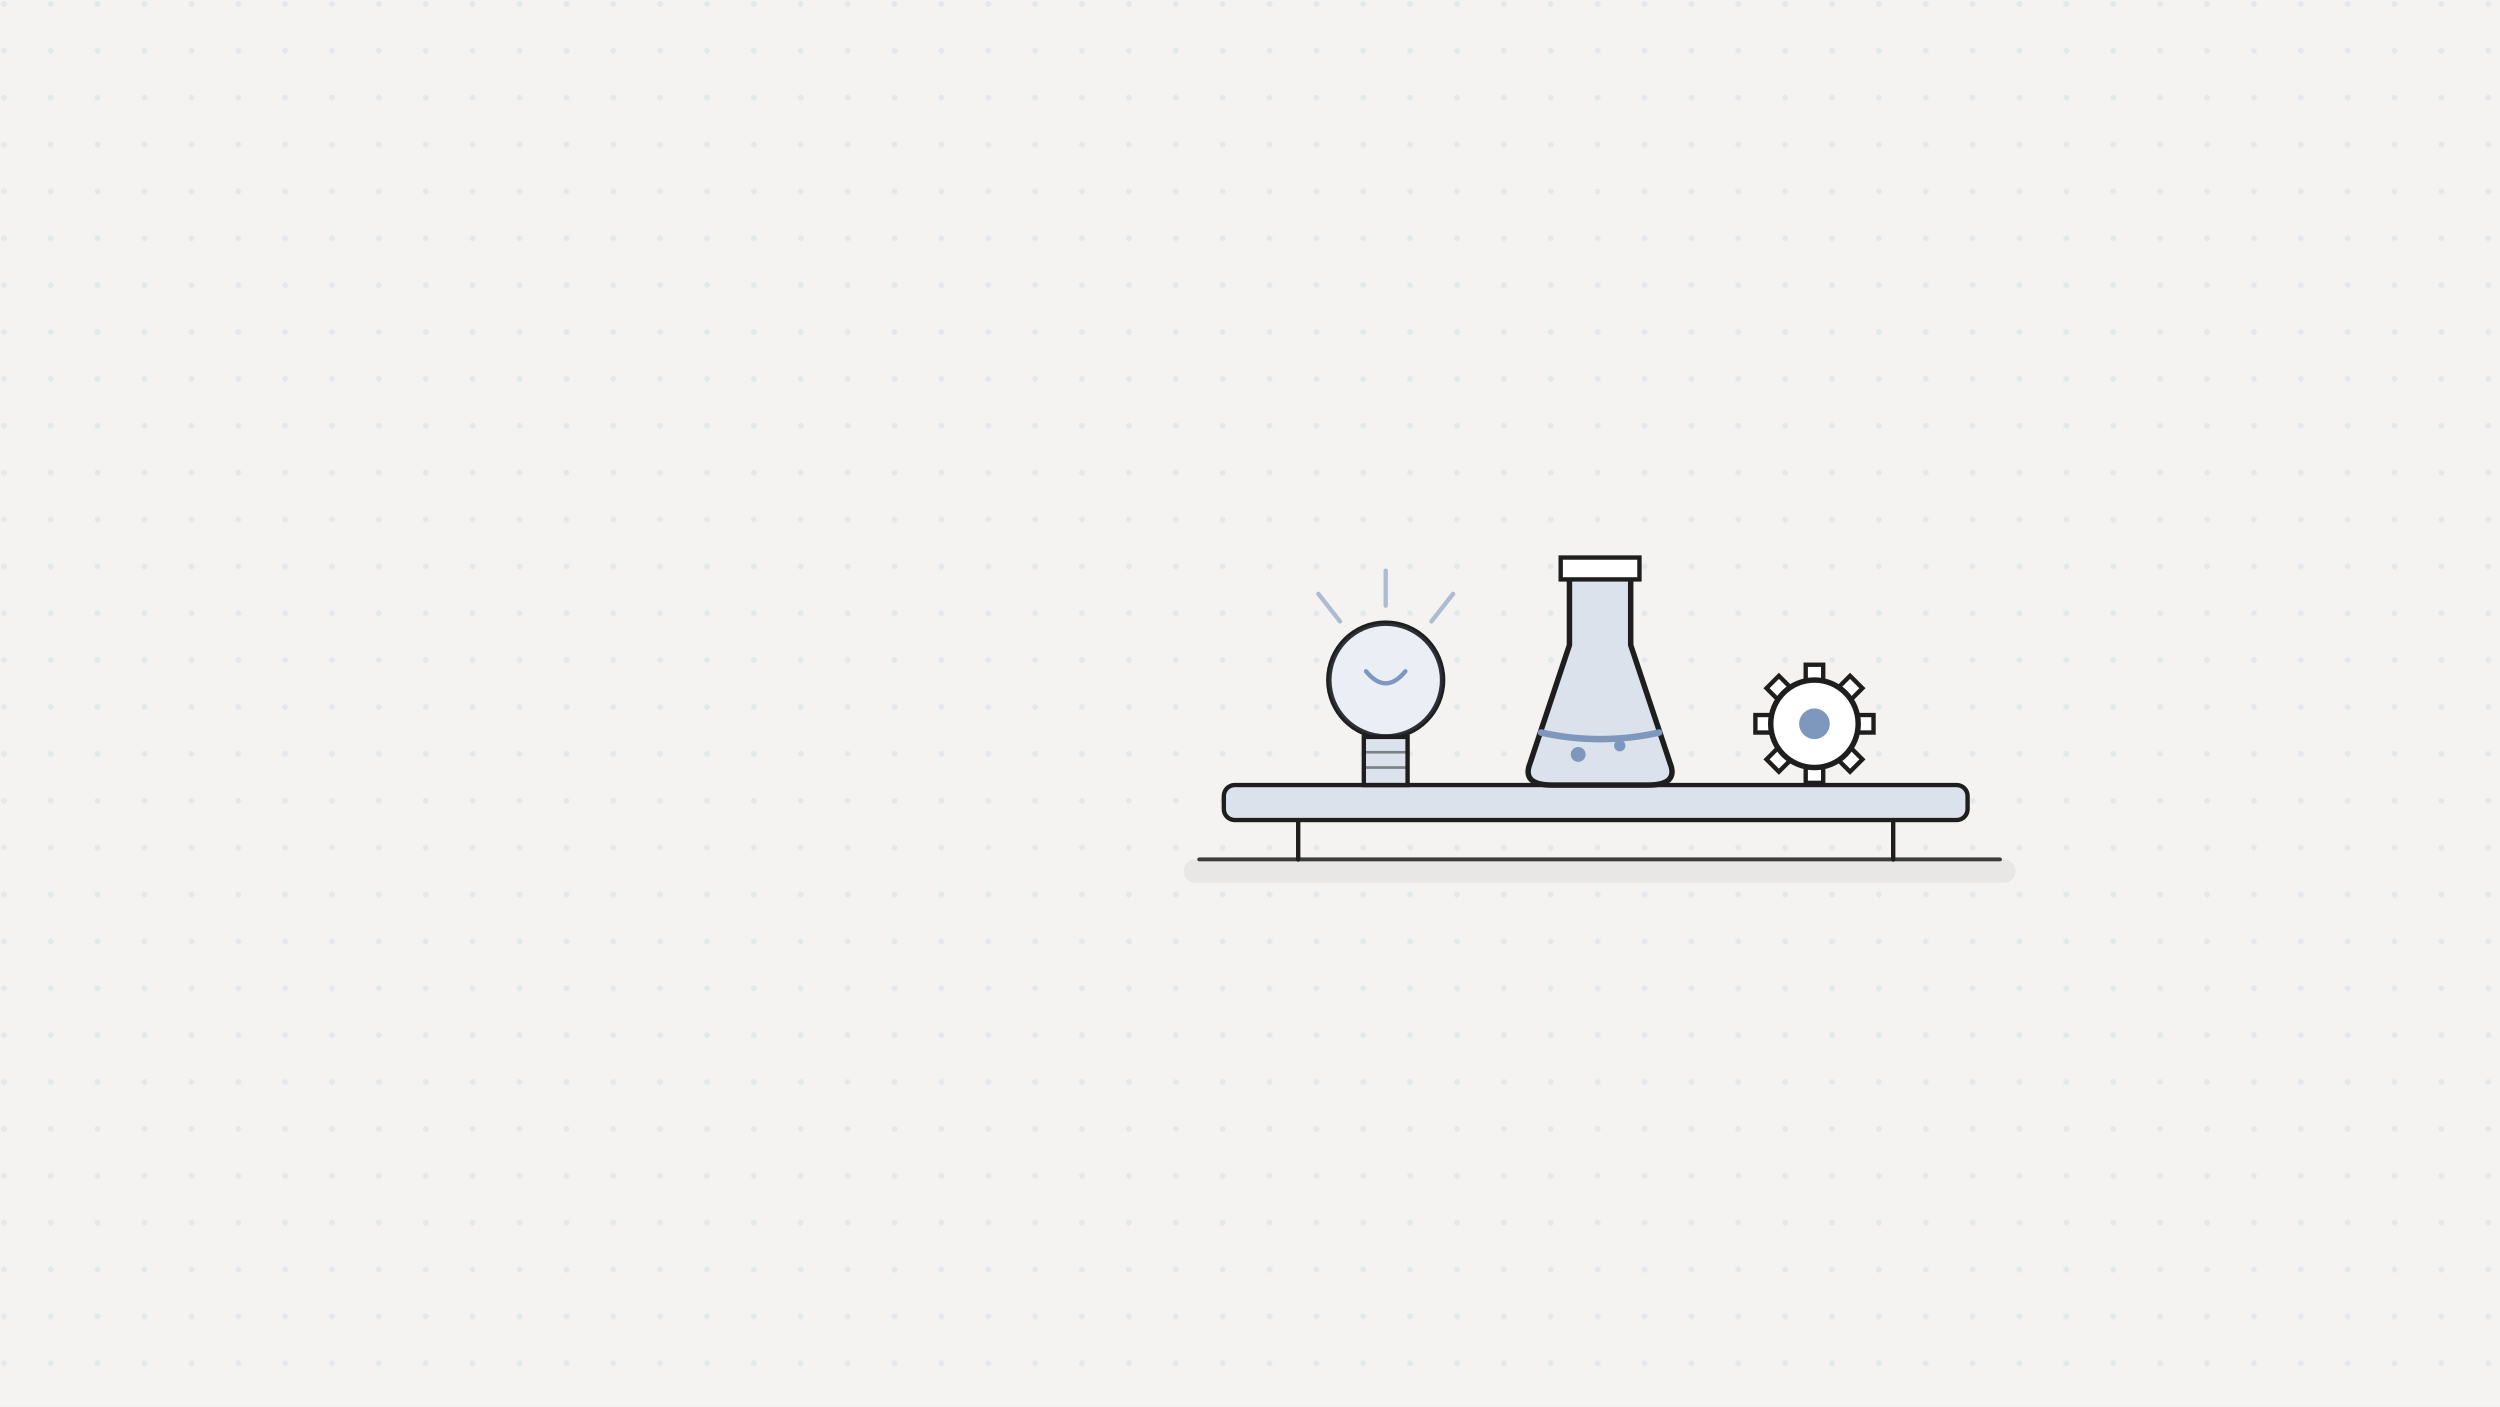
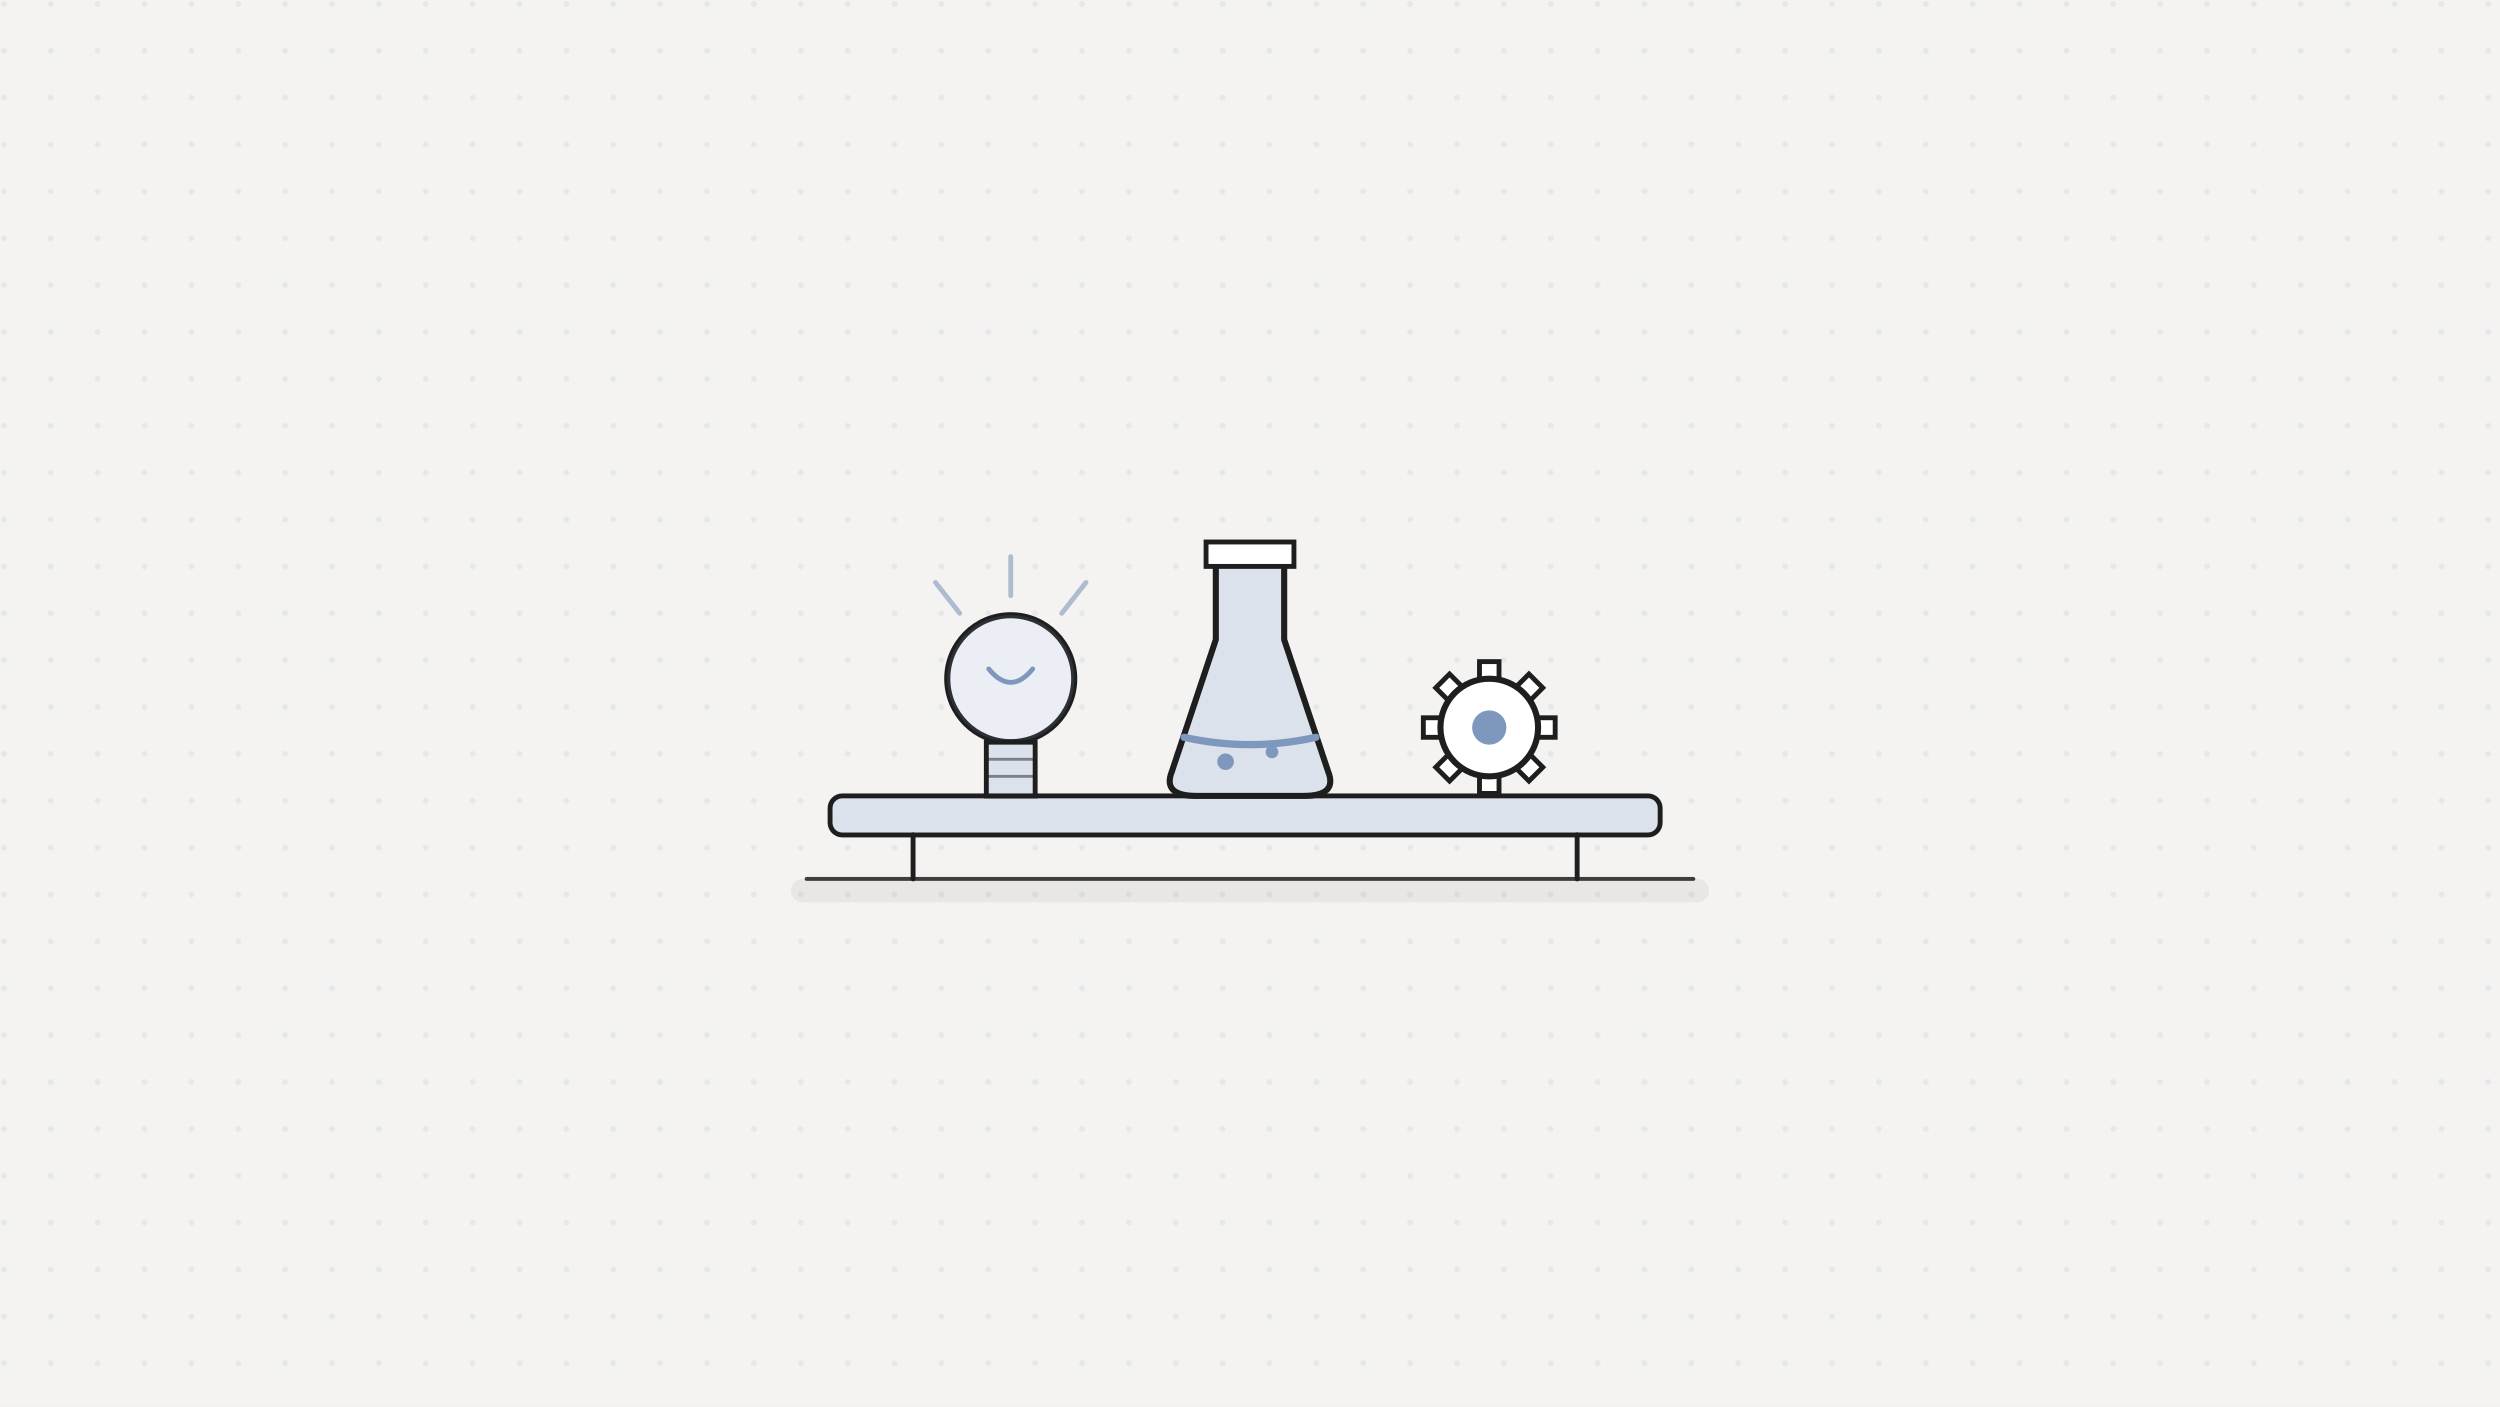
<svg xmlns="http://www.w3.org/2000/svg" viewBox="0 0 1280 720" width="1280" height="720" role="img">
  <defs>
    <pattern id="dots" width="24" height="24" patternUnits="userSpaceOnUse">
      <circle cx="2" cy="2" r="1.5" fill="#7E97BD" opacity="0.13" />
    </pattern>
  </defs>
  <rect x="0.0" y="0.0" width="1280.0" height="720.0" fill="#F4F3F1" stroke="none" stroke-width="0" opacity="1" />
  <rect x="0.0" y="0.0" width="1280.0" height="720.0" fill="url(#dots)" stroke="none" stroke-width="0" opacity="1" />
-   <rect x="606.0" y="440.0" width="426.0" height="12.0" rx="6" fill="#1E1E1E" stroke="none" stroke-width="0" opacity="0.06" />
-   <line x1="614.0" y1="440.0" x2="1024.0" y2="440.0" stroke="#1E1E1E" stroke-width="2" opacity="0.85" stroke-linecap="round" />
-   <g transform="translate(458.6,-104.3) scale(1.12)">
+   <rect x="405.0" y="450.0" width="470.0" height="12.0" rx="6" fill="#1E1E1E" stroke="none" stroke-width="0" opacity="0.06" />
+   <line x1="413.0" y1="450.0" x2="867.0" y2="450.0" stroke="#1E1E1E" stroke-width="2" opacity="0.85" stroke-linecap="round" />
+   <g transform="translate(237.5,-157.5) scale(1.25)">
    <rect x="150.0" y="452.0" width="340.0" height="16.0" rx="5" fill="#DCE2EC" stroke="#1E1E1E" stroke-width="2" opacity="1" />
    <line x1="184.0" y1="468.0" x2="184.0" y2="486.0" stroke="#1E1E1E" stroke-width="2" opacity="1" stroke-linecap="round" />
    <line x1="456.0" y1="468.0" x2="456.0" y2="486.0" stroke="#1E1E1E" stroke-width="2" opacity="1" stroke-linecap="round" />
    <line x1="224.0" y1="370.0" x2="224.0" y2="354.0" stroke="#7E97BD" stroke-width="2" opacity="0.6" stroke-linecap="round" />
    <line x1="244.9" y1="377.2" x2="254.8" y2="364.6" stroke="#7E97BD" stroke-width="2" opacity="0.6" stroke-linecap="round" />
    <line x1="203.1" y1="377.2" x2="193.2" y2="364.6" stroke="#7E97BD" stroke-width="2" opacity="0.6" stroke-linecap="round" />
    <circle cx="224.0" cy="404.0" r="26.0" fill="#FFFFFF" stroke="#1E1E1E" stroke-width="2.5" opacity="1" />
    <circle cx="224.0" cy="404.0" r="26.0" fill="#7E97BD" stroke="none" stroke-width="0" opacity="0.16" />
    <path d="M 215 400 q 9 11 18 0" fill="none" stroke="#7E97BD" stroke-width="2" opacity="1" stroke-linecap="round" stroke-linejoin="round" />
    <rect x="214.0" y="430.0" width="20.0" height="22.0" fill="#DCE2EC" stroke="#1E1E1E" stroke-width="2" opacity="1" />
    <line x1="214.0" y1="437.0" x2="234.0" y2="437.0" stroke="#1E1E1E" stroke-width="1.2" opacity="0.5" stroke-linecap="round" />
    <line x1="214.0" y1="444.0" x2="234.0" y2="444.0" stroke="#1E1E1E" stroke-width="1.2" opacity="0.5" stroke-linecap="round" />
    <path d="M 308 356 L 308 388 L 290 442 Q 286 452 300 452 L 344 452 Q 358 452 354 442 L 336 388 L 336 356 Z" fill="#DCE2EC" stroke="#1E1E1E" stroke-width="2.5" opacity="1" stroke-linecap="round" stroke-linejoin="round" />
    <rect x="304.0" y="348.0" width="36.0" height="10.0" fill="#FFFFFF" stroke="#1E1E1E" stroke-width="2" opacity="1" />
    <path d="M 295 428 Q 322 434 349 428" fill="none" stroke="#7E97BD" stroke-width="3" opacity="1" stroke-linecap="round" stroke-linejoin="round" />
    <circle cx="312.0" cy="438.0" r="3.4" fill="#7E97BD" stroke="none" stroke-width="0" opacity="1" />
    <circle cx="331.0" cy="434.0" r="2.6" fill="#7E97BD" stroke="none" stroke-width="0" opacity="1" />
    <rect x="416.0" y="397.0" width="8.0" height="11.0" fill="#FFFFFF" stroke="#1E1E1E" stroke-width="2" opacity="1" transform="rotate(0 420 424)" />
    <rect x="416.0" y="397.0" width="8.0" height="11.0" fill="#FFFFFF" stroke="#1E1E1E" stroke-width="2" opacity="1" transform="rotate(45 420 424)" />
    <rect x="416.0" y="397.0" width="8.0" height="11.0" fill="#FFFFFF" stroke="#1E1E1E" stroke-width="2" opacity="1" transform="rotate(90 420 424)" />
    <rect x="416.0" y="397.0" width="8.0" height="11.0" fill="#FFFFFF" stroke="#1E1E1E" stroke-width="2" opacity="1" transform="rotate(135 420 424)" />
    <rect x="416.0" y="397.0" width="8.0" height="11.0" fill="#FFFFFF" stroke="#1E1E1E" stroke-width="2" opacity="1" transform="rotate(180 420 424)" />
    <rect x="416.0" y="397.0" width="8.0" height="11.0" fill="#FFFFFF" stroke="#1E1E1E" stroke-width="2" opacity="1" transform="rotate(225 420 424)" />
    <rect x="416.0" y="397.0" width="8.0" height="11.0" fill="#FFFFFF" stroke="#1E1E1E" stroke-width="2" opacity="1" transform="rotate(270 420 424)" />
    <rect x="416.0" y="397.0" width="8.0" height="11.0" fill="#FFFFFF" stroke="#1E1E1E" stroke-width="2" opacity="1" transform="rotate(315 420 424)" />
    <circle cx="420.0" cy="424.0" r="20.0" fill="#FFFFFF" stroke="#1E1E1E" stroke-width="2.5" opacity="1" />
    <circle cx="420.0" cy="424.0" r="7.0" fill="#7E97BD" stroke="none" stroke-width="0" opacity="1" />
  </g>
</svg>
